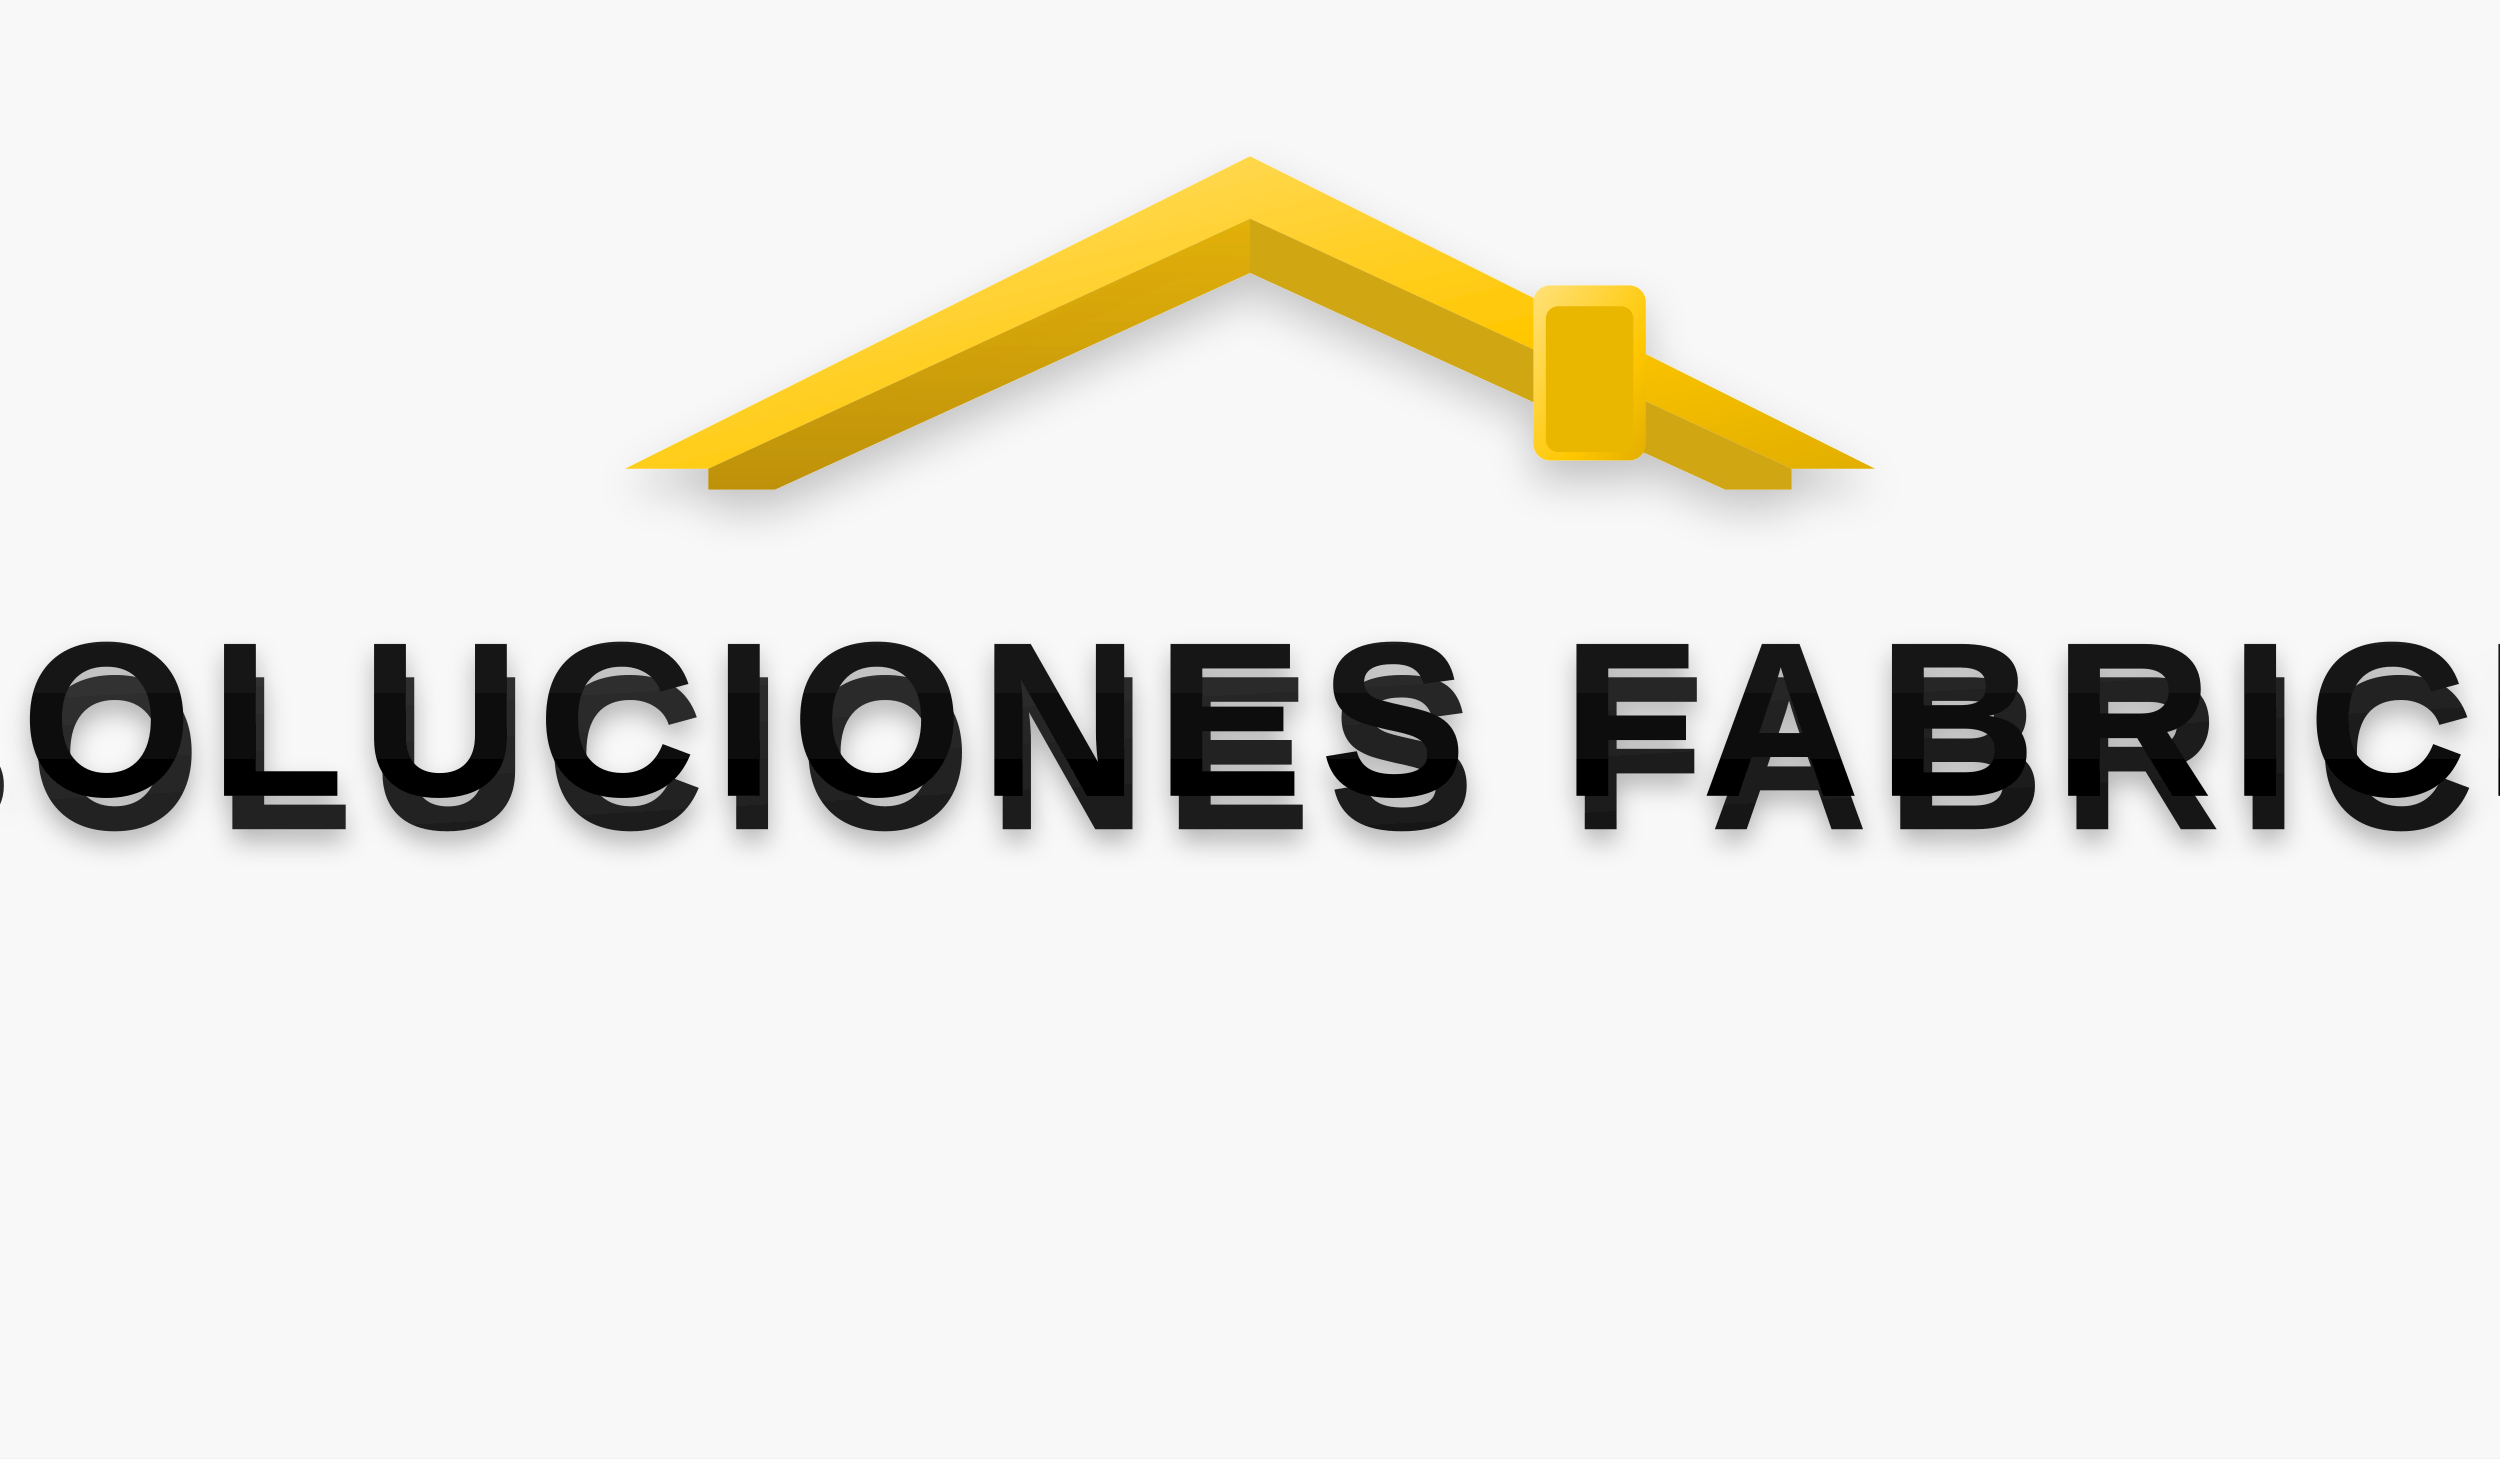
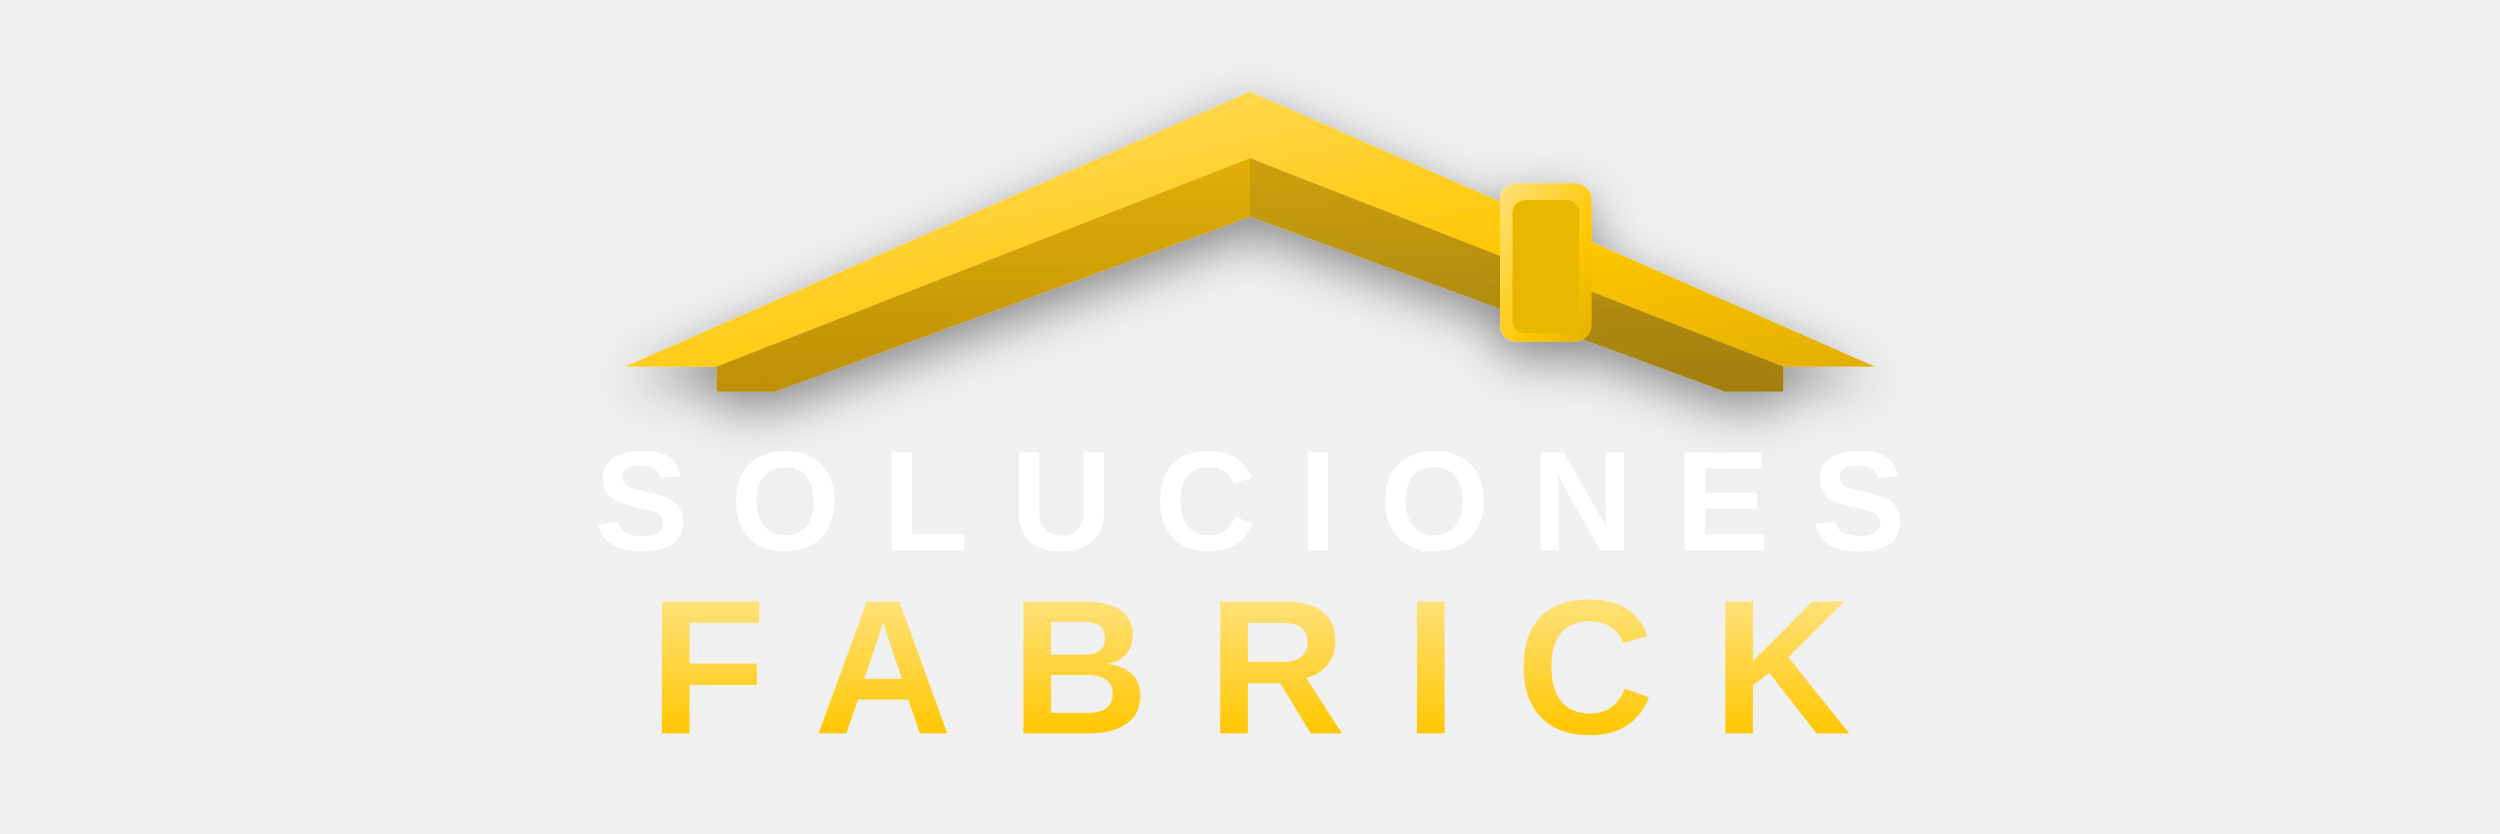
- <svg xmlns="http://www.w3.org/2000/svg" viewBox="0 0 1200 700" role="img" aria-labelledby="title desc">
+ <svg xmlns="http://www.w3.org/2000/svg" viewBox="0 0 600 200" role="img" aria-labelledby="logo-title">
  <defs>
-     <linearGradient id="roofTop" x1="0" y1="0" x2="1" y2="1">
+     <linearGradient id="sfRoofTop" x1="0" y1="0" x2="1" y2="1">
      <stop offset="0%" stop-color="#FFE17A" />
      <stop offset="65%" stop-color="#FFC700" />
      <stop offset="100%" stop-color="#E2AE00" />
    </linearGradient>
-     <linearGradient id="roofSide" x1="0" y1="0" x2="0" y2="1">
+     <linearGradient id="sfRoofSide" x1="0" y1="0" x2="0" y2="1">
      <stop offset="0%" stop-color="#E2AE00" />
      <stop offset="100%" stop-color="#BC8D00" />
    </linearGradient>
-     <linearGradient id="textFace" x1="0" y1="0" x2="0" y2="1">
-       <stop offset="0%" stop-color="#1A1A1A" />
-       <stop offset="100%" stop-color="#000000" />
+     <linearGradient id="sfRoofSideR" x1="0" y1="0" x2="0" y2="1">
+       <stop offset="0%" stop-color="#CFA000" />
+       <stop offset="100%" stop-color="#9E7800" />
    </linearGradient>
-     <linearGradient id="textExtrude" x1="0" y1="0" x2="1" y2="1">
-       <stop offset="0%" stop-color="#333333" />
-       <stop offset="100%" stop-color="#111111" />
+     <filter id="sfShadow" x="-20%" y="-20%" width="140%" height="160%">
+       <feDropShadow dx="0" dy="4" stdDeviation="6" flood-color="#000" flood-opacity="0.45" />
+     </filter>
+     <linearGradient id="sfTextGold" x1="0" y1="0" x2="0" y2="1">
+       <stop offset="0%" stop-color="#FFE17A" />
+       <stop offset="100%" stop-color="#FFC700" />
    </linearGradient>
-     <filter id="shadowSoft" x="-30%" y="-30%" width="160%" height="200%">
-       <feDropShadow dx="0" dy="10" stdDeviation="10" flood-color="#000" flood-opacity="0.22" />
-     </filter>
-     <filter id="shadowText" x="-20%" y="-30%" width="150%" height="180%">
-       <feDropShadow dx="0" dy="6" stdDeviation="6" flood-color="#000" flood-opacity="0.28" />
-     </filter>
  </defs>
-   <rect width="1200" height="700" fill="#F8F8F8" />
-   <g transform="translate(0,15)" filter="url(#shadowSoft)">
-     <path d="M 300 210 L 600 60 L 900 210 L 860 210 L 600 90 L 340 210 Z" fill="url(#roofTop)" />
-     <path d="M 340 210 L 600 90 L 600 116 L 372 220 L 340 220 Z" fill="url(#roofSide)" opacity="0.95" />
-     <path d="M 860 210 L 600 90 L 600 116 L 828 220 L 860 220 Z" fill="#CFA000" opacity="0.9" />
-     <rect x="736" y="122" width="54" height="84" rx="8" fill="url(#roofTop)" />
-     <rect x="742" y="132" width="42" height="70" rx="6" fill="#E9B600" />
+   <g filter="url(#sfShadow)">
+     <path d="M 150 88 L 300 22 L 450 88 L 428 88 L 300 38 L 172 88 Z" fill="url(#sfRoofTop)" />
+     <path d="M 172 88 L 300 38 L 300 52 L 186 94 L 172 94 Z" fill="url(#sfRoofSide)" opacity="0.95" />
+     <path d="M 428 88 L 300 38 L 300 52 L 414 94 L 428 94 Z" fill="url(#sfRoofSideR)" opacity="0.9" />
+     <rect x="360" y="44" width="22" height="38" rx="4" fill="url(#sfRoofTop)" />
+     <rect x="363" y="48" width="16" height="32" rx="3" fill="#E9B600" />
  </g>
-   <g transform="translate(0,10)" filter="url(#shadowText)">
-     <text x="604" y="388" text-anchor="middle" font-family="Montserrat, Poppins, Arial, sans-serif" font-size="106" font-weight="800" letter-spacing="8" fill="url(#textExtrude)">SOLUCIONES FABRICK</text>
-     <text x="600" y="372" text-anchor="middle" font-family="Montserrat, Poppins, Arial, sans-serif" font-size="106" font-weight="800" letter-spacing="8" fill="url(#textFace)">SOLUCIONES FABRICK</text>
-   </g>
+   <text x="300" y="132" text-anchor="middle" font-family="Montserrat, Poppins, Arial, sans-serif" font-size="34" font-weight="700" letter-spacing="10" fill="#FFFFFF">SOLUCIONES</text>
+   <text x="300" y="176" text-anchor="middle" font-family="Montserrat, Poppins, Arial, sans-serif" font-size="46" font-weight="900" letter-spacing="14" fill="url(#sfTextGold)">FABRICK</text>
</svg>
